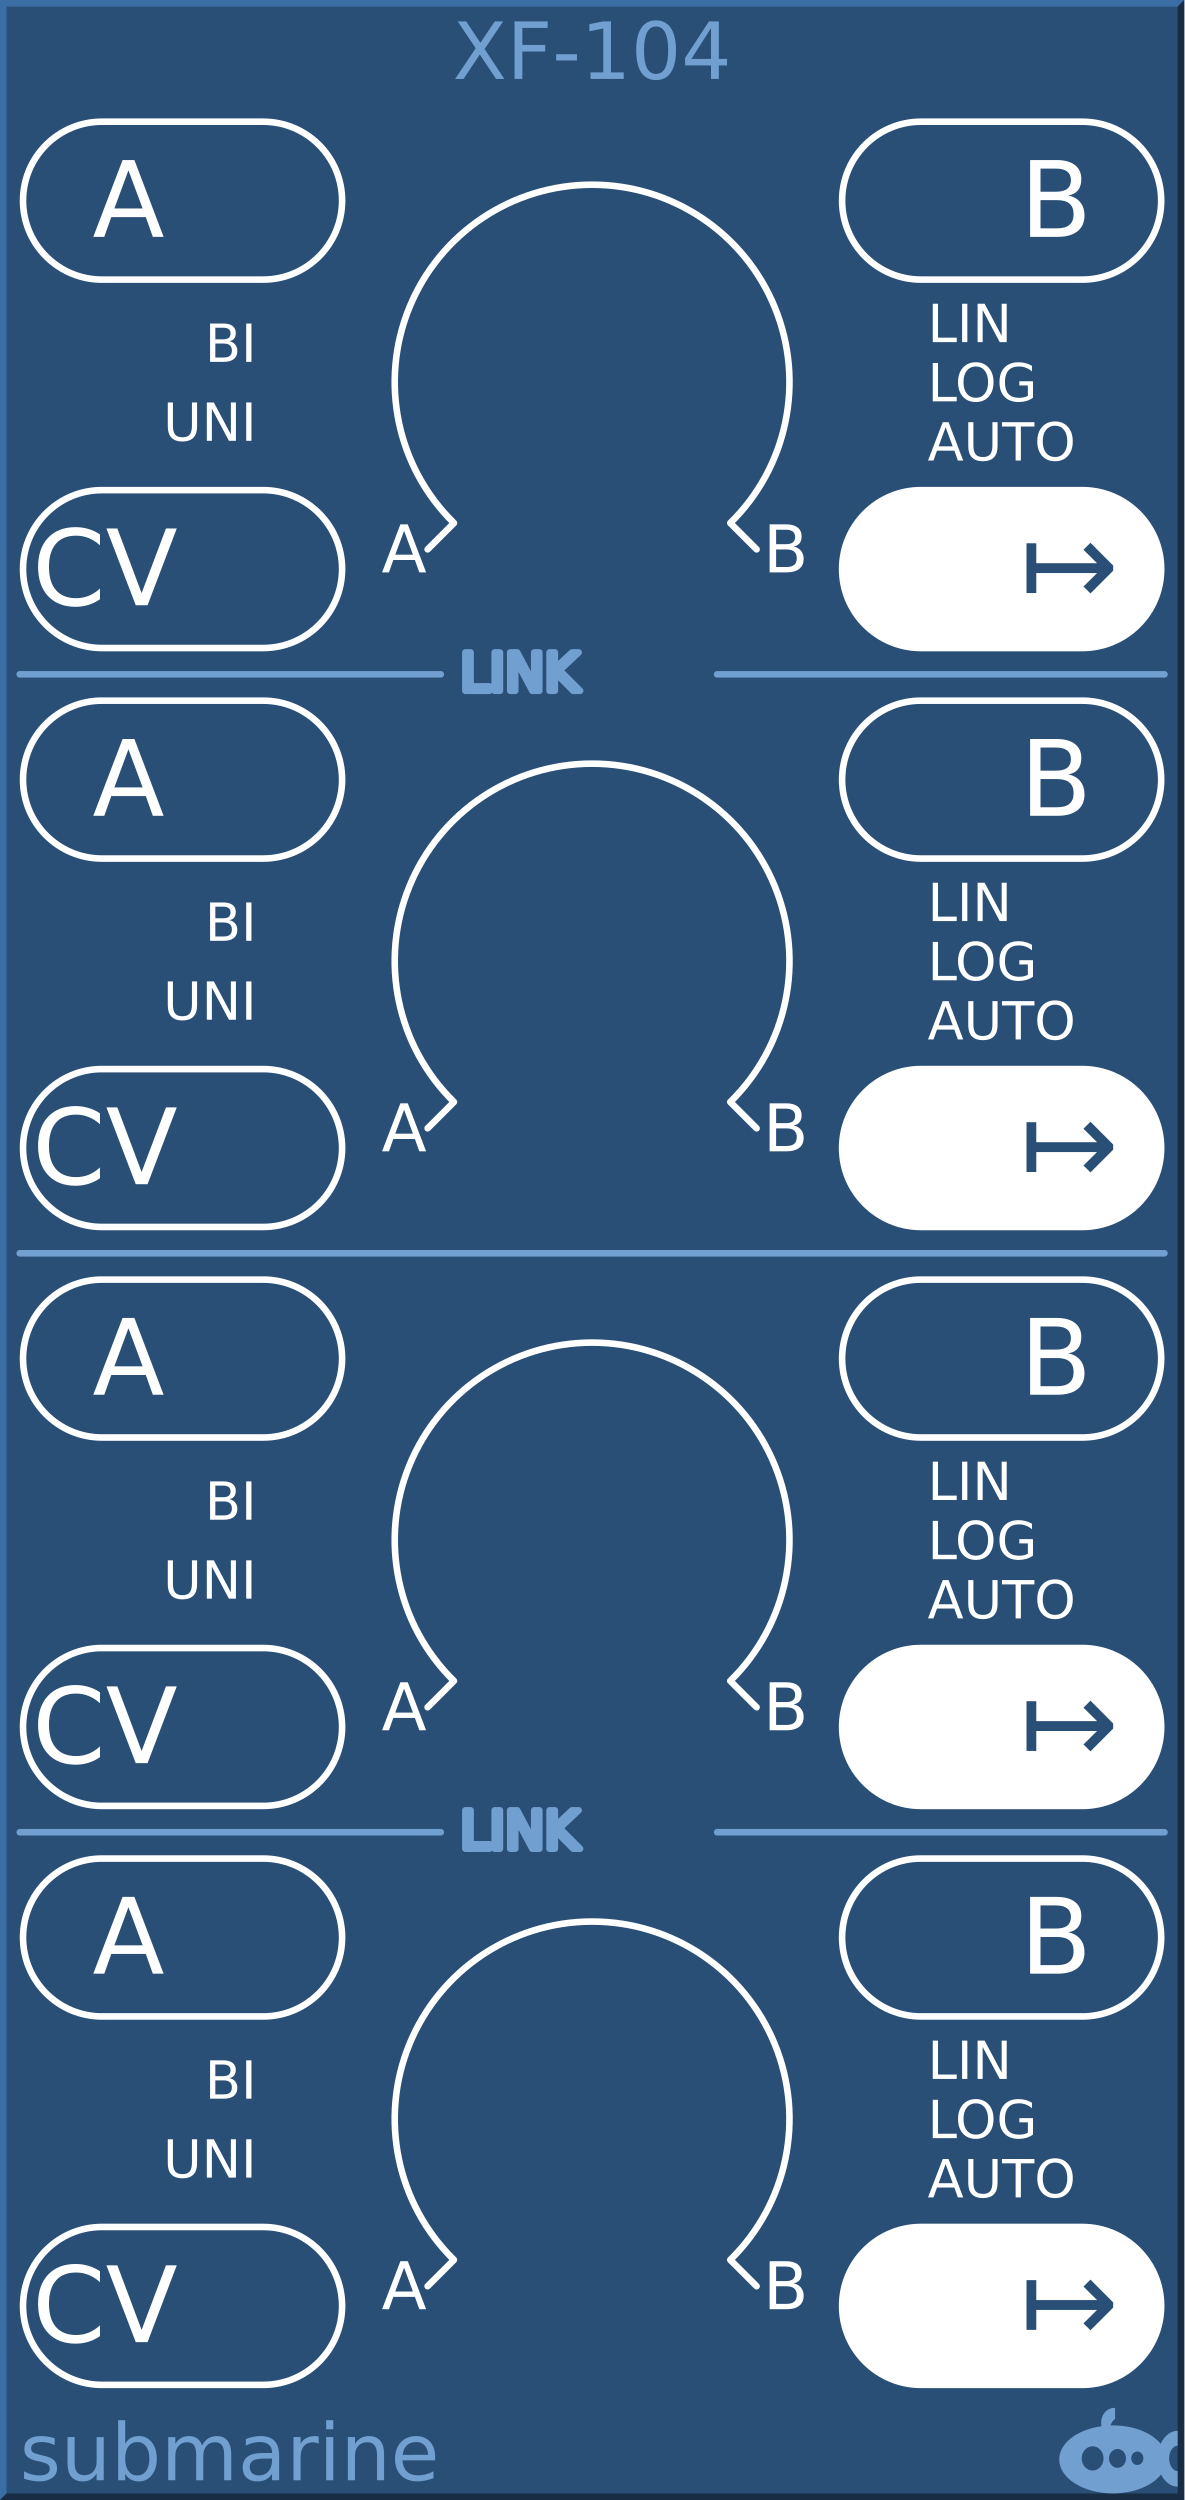
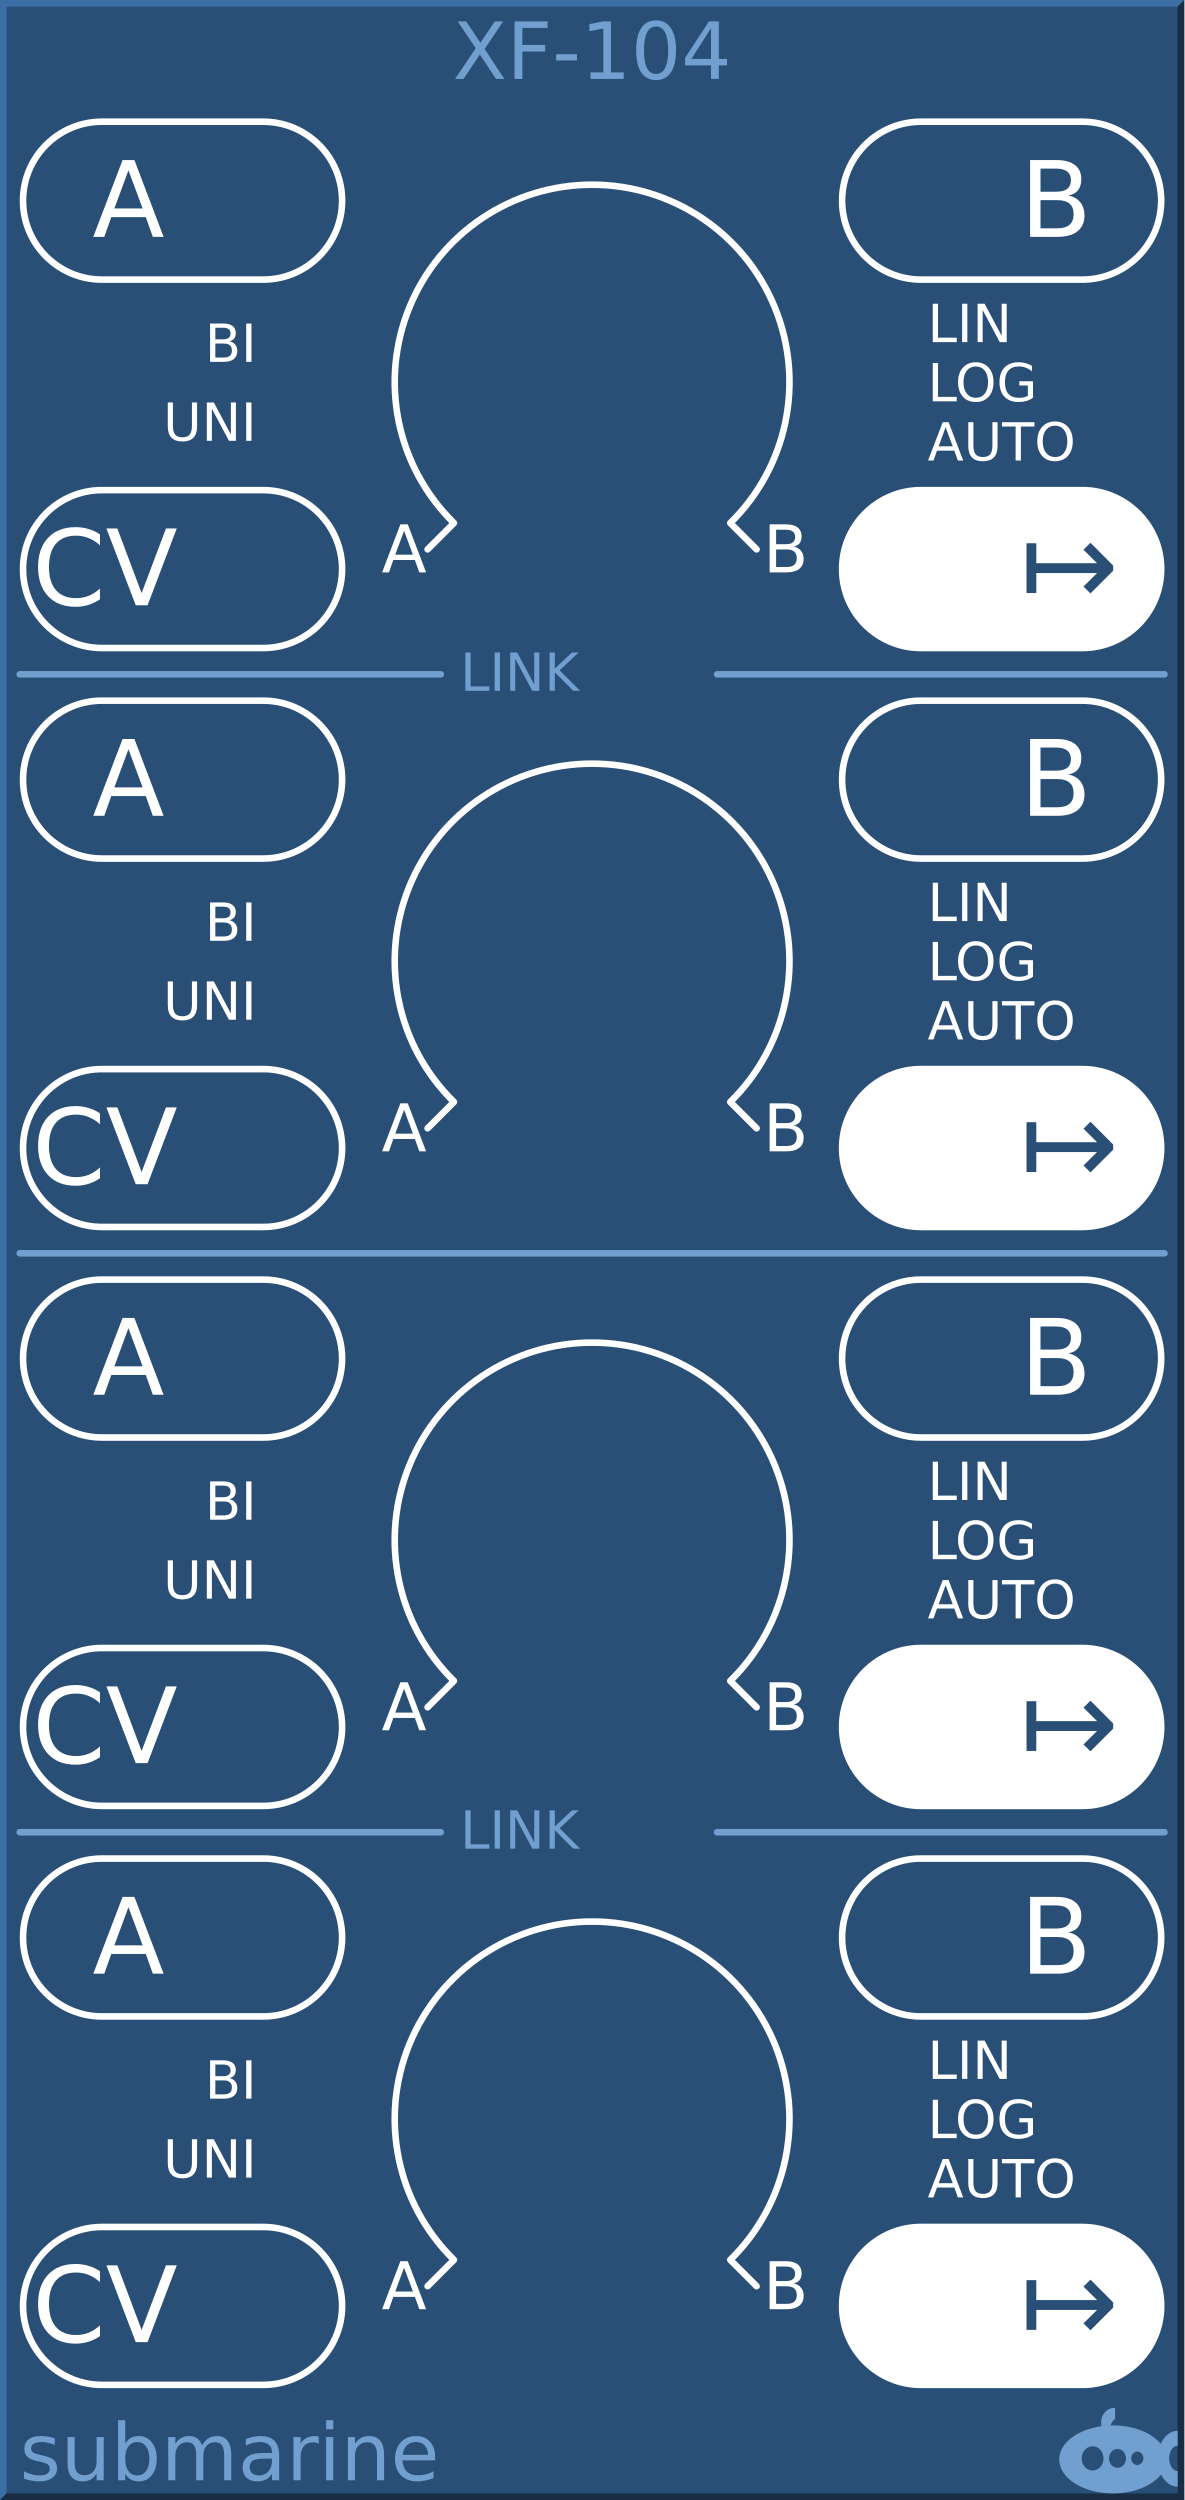
<svg xmlns="http://www.w3.org/2000/svg" width="180px" height="380px" version="1.1" id="svg4226">
  <g id="background">
    <rect x="0" y="0" width="180" height="380" style="fill:#294f77;stroke:none;" id="rect4255" />
    <path style="fill:#3a6ea5;fill-rule:nonzero;stroke:none" d="m 0 380 v -380 h 180 l -1 1 h -178 v 378 z" id="path4230" />
    <path style="fill:#182d44;fill-rule:nonzero;stroke:none" d="m 0 380 h 180 v -380 l -1 1 v 378 h -178 z" id="path4232" />
  </g>
  <g id="logo" fill="#719fcf" font-family="DejaVu Sans" font-size="12">
    <path d="m 169.354,366 a 1.985,2.252 0 0 0 -1.985,2.252 1.985,2.252 0 0 0 0.059,0.532 A 8.169,5.169 0 0 0 161,373.831 8.169,5.169 0 0 0 169.169,379 8.169,5.169 0 0 0 176.483,376.12 3.046,4.248 0 0 0 179,377.976 l 0,-2.358 a 1.338,1.945 0 0 1 -1.292,-1.942 1.338,1.945 0 0 1 1.292,-1.943 l 0,-2.254 a 3.046,4.248 0 0 0 -2.574,1.979 8.169,5.169 0 0 0 -7.257,-2.798 8.169,5.169 0 0 0 -0.373,0.012 1.754,2.047 0 0 1 0.696,-1.002 l 0,-1.666 A 1.985,2.252 0 0 0 169.354,366 Z m -3.277,5.835 a 1.662,1.843 0 0 1 1.662,1.843 1.662,1.843 0 0 1 -1.662,1.843 1.662,1.843 0 0 1 -1.661,-1.843 1.662,1.843 0 0 1 1.661,-1.843 z m 3.785,0.409 a 1.292,1.433 0 0 1 1.292,1.433 1.292,1.433 0 0 1 -1.292,1.433 1.292,1.433 0 0 1 -1.292,-1.433 1.292,1.433 0 0 1 1.292,-1.433 z m 3.009,0.389 a 0.923,1.024 0 0 1 0.923,1.024 0.923,1.024 0 0 1 -0.923,1.024 0.923,1.024 0 0 1 -0.923,-1.024 0.923,1.024 0 0 1 0.923,-1.024 z" id="path4136" />
    <text x="3" y="377" id="text4236">submarine</text>
    <text x="90" y="12" text-anchor="middle">XF-104</text>
  </g>
  <g id="group1" font-family="DejaVu Sans" font-size="8" stroke="#ffffff" stroke-width="1" stroke-linecap="round" stroke-linejoin="round" fill="none">
    <line x1="3" y1="102.5" x2="67" y2="102.5" stroke="#719fcf" />
    <line x1="109" y1="102.5" x2="177" y2="102.5" stroke="#719fcf" />
    <line x1="3" y1="190.5" x2="177" y2="190.5" stroke="#719fcf" />
    <line x1="3" y1="278.5" x2="67" y2="278.5" stroke="#719fcf" />
    <line x1="109" y1="278.5" x2="177" y2="278.5" stroke="#719fcf" />
    <path d="M 65 83.5 l 4 -4 A 30 30 0 1 1 111 79.5 l 4 4" />
    <rect x="3.5" y="18.5" width="48.5" height="24" rx="12" ry="12" />
    <rect x="3.5" y="74.5" width="48.5" height="24" rx="12" ry="12" />
    <rect x="128" y="18.5" width="48.5" height="24" rx="12" ry="12" />
    <rect x="127.5" y="74" width="49.5" height="25" rx="12.5" ry="12.5" fill="#ffffff" stroke="none" />
    <path d="M 65 171.5 l 4 -4 A 30 30 0 1 1 111 167.5 l 4 4" />
    <rect x="3.5" y="106.5" width="48.5" height="24" rx="12" ry="12" />
    <rect x="3.5" y="162.5" width="48.5" height="24" rx="12" ry="12" />
    <rect x="128" y="106.5" width="48.5" height="24" rx="12" ry="12" />
    <rect x="127.5" y="162" width="49.5" height="25" rx="12.5" ry="12.5" fill="#ffffff" stroke="none" />
    <path d="M 65 259.5 l 4 -4 A 30 30 0 1 1 111 255.5 l 4 4" />
    <rect x="3.5" y="194.5" width="48.5" height="24" rx="12" ry="12" />
    <rect x="3.5" y="250.5" width="48.5" height="24" rx="12" ry="12" />
    <rect x="128" y="194.5" width="48.5" height="24" rx="12" ry="12" />
    <rect x="127.5" y="250" width="49.5" height="25" rx="12.5" ry="12.5" fill="#ffffff" stroke="none" />
    <path d="M 65 347.5 l 4 -4 A 30 30 0 1 1 111 343.5 l 4 4" />
    <rect x="3.5" y="282.5" width="48.5" height="24" rx="12" ry="12" />
    <rect x="3.5" y="338.5" width="48.5" height="24" rx="12" ry="12" />
    <rect x="128" y="282.5" width="48.5" height="24" rx="12" ry="12" />
    <rect x="127.5" y="338" width="49.5" height="25" rx="12.5" ry="12.5" fill="#ffffff" stroke="none" />
    <g fill="#ffffff" stroke="none">
      <text x="58" y="87" font-size="10">A</text>
      <text x="116" y="87" font-size="10">B</text>
      <text x="39" y="55" text-anchor="end">BI</text>
      <text x="39" y="67" text-anchor="end">UNI</text>
      <text x="25" y="36" text-anchor="end" font-size="16">A</text>
      <text x="27" y="92" text-anchor="end" font-size="16">CV</text>
      <text x="155" y="36" font-size="16">B</text>
      <text x="155" y="92" font-size="18" fill="#294f77">↦</text>
      <text x="141" y="52">LIN</text>
      <text x="141" y="61">LOG</text>
      <text x="141" y="70">AUTO</text>
-       <text x="88" y="105" text-anchor="end" stroke="#719fcf">LINK</text>
+       <text x="88" y="105" text-anchor="end" fill="#719fcf">LINK</text>
      <text x="58" y="175" font-size="10">A</text>
      <text x="116" y="175" font-size="10">B</text>
      <text x="39" y="143" text-anchor="end">BI</text>
      <text x="39" y="155" text-anchor="end">UNI</text>
      <text x="25" y="124" text-anchor="end" font-size="16">A</text>
      <text x="27" y="180" text-anchor="end" font-size="16">CV</text>
      <text x="155" y="124" font-size="16">B</text>
      <text x="155" y="180" font-size="18" fill="#294f77">↦</text>
      <text x="141" y="140">LIN</text>
      <text x="141" y="149">LOG</text>
      <text x="141" y="158">AUTO</text>
      <text x="58" y="263" font-size="10">A</text>
      <text x="116" y="263" font-size="10">B</text>
      <text x="39" y="231" text-anchor="end">BI</text>
      <text x="39" y="243" text-anchor="end">UNI</text>
      <text x="25" y="212" text-anchor="end" font-size="16">A</text>
      <text x="27" y="268" text-anchor="end" font-size="16">CV</text>
      <text x="155" y="212" font-size="16">B</text>
      <text x="155" y="268" font-size="18" fill="#294f77">↦</text>
      <text x="141" y="228">LIN</text>
      <text x="141" y="237">LOG</text>
      <text x="141" y="246">AUTO</text>
-       <text x="88" y="281" text-anchor="end" stroke="#719fcf">LINK</text>
+       <text x="88" y="281" text-anchor="end" fill="#719fcf">LINK</text>
      <text x="58" y="351" font-size="10">A</text>
      <text x="116" y="351" font-size="10">B</text>
      <text x="39" y="319" text-anchor="end">BI</text>
      <text x="39" y="331" text-anchor="end">UNI</text>
      <text x="25" y="300" text-anchor="end" font-size="16">A</text>
      <text x="27" y="356" text-anchor="end" font-size="16">CV</text>
      <text x="155" y="300" font-size="16">B</text>
      <text x="155" y="356" font-size="18" fill="#294f77">↦</text>
      <text x="141" y="316">LIN</text>
      <text x="141" y="325">LOG</text>
      <text x="141" y="334">AUTO</text>
    </g>
  </g>
</svg>
